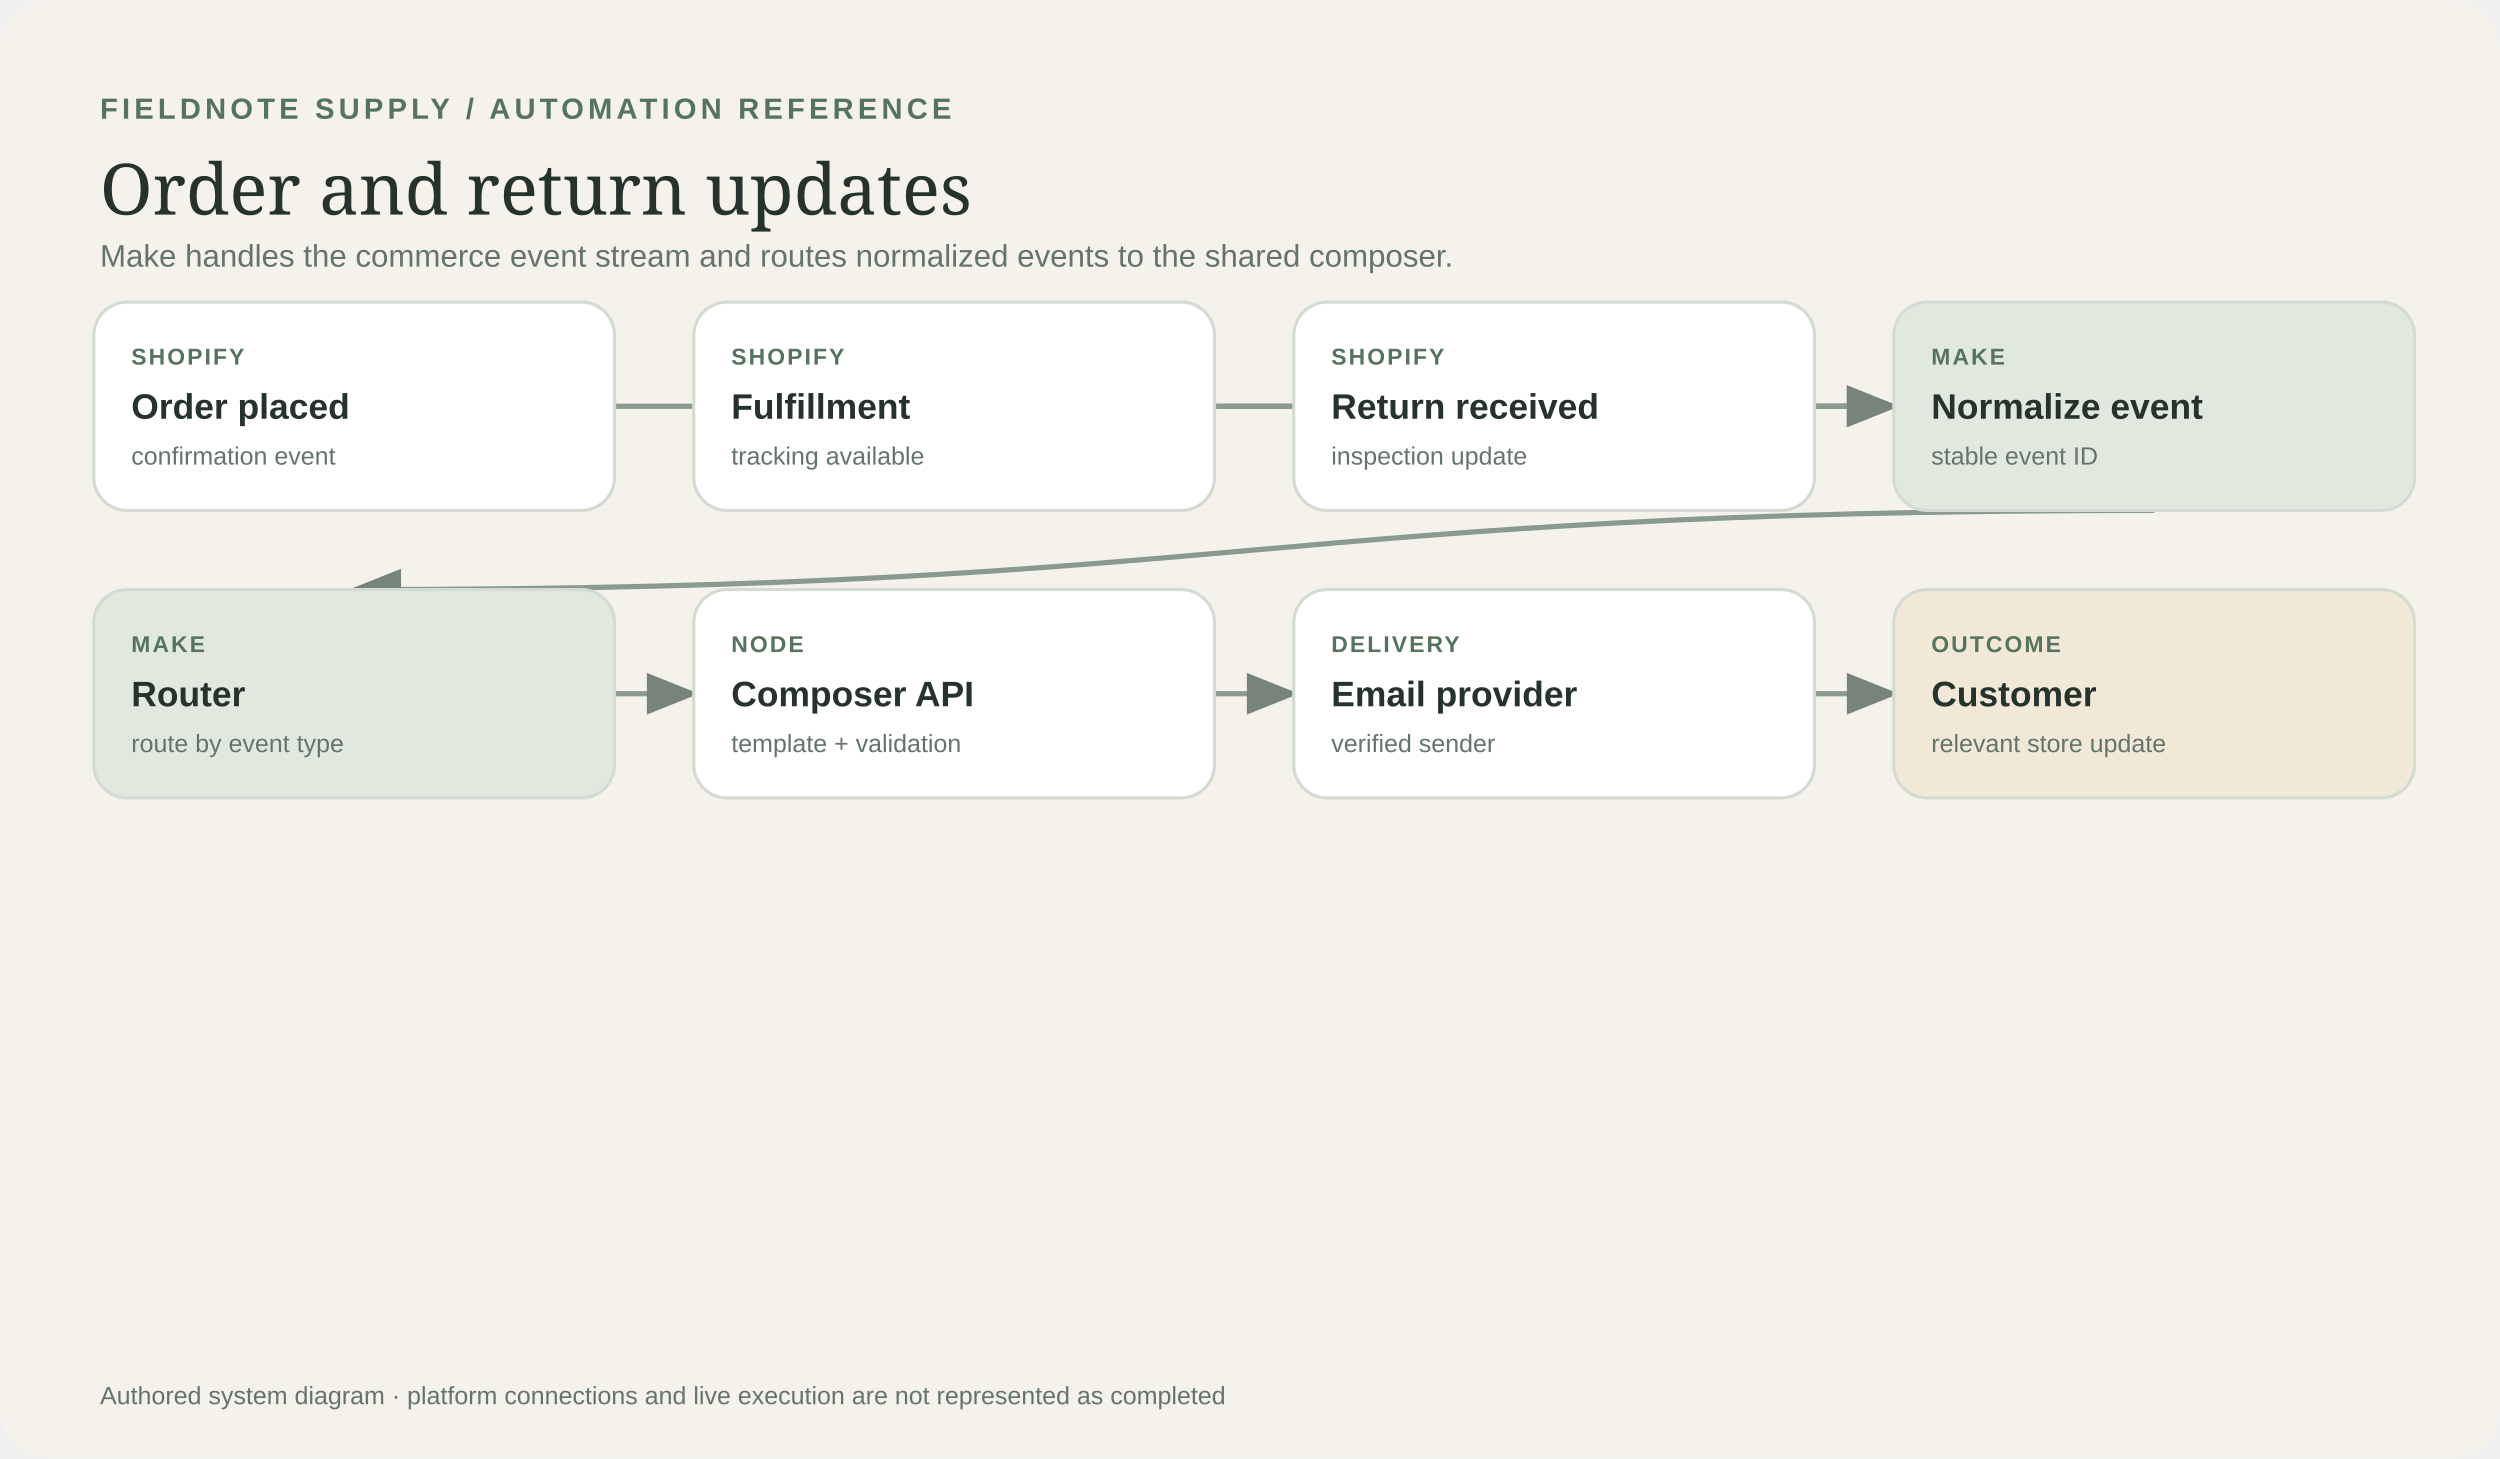
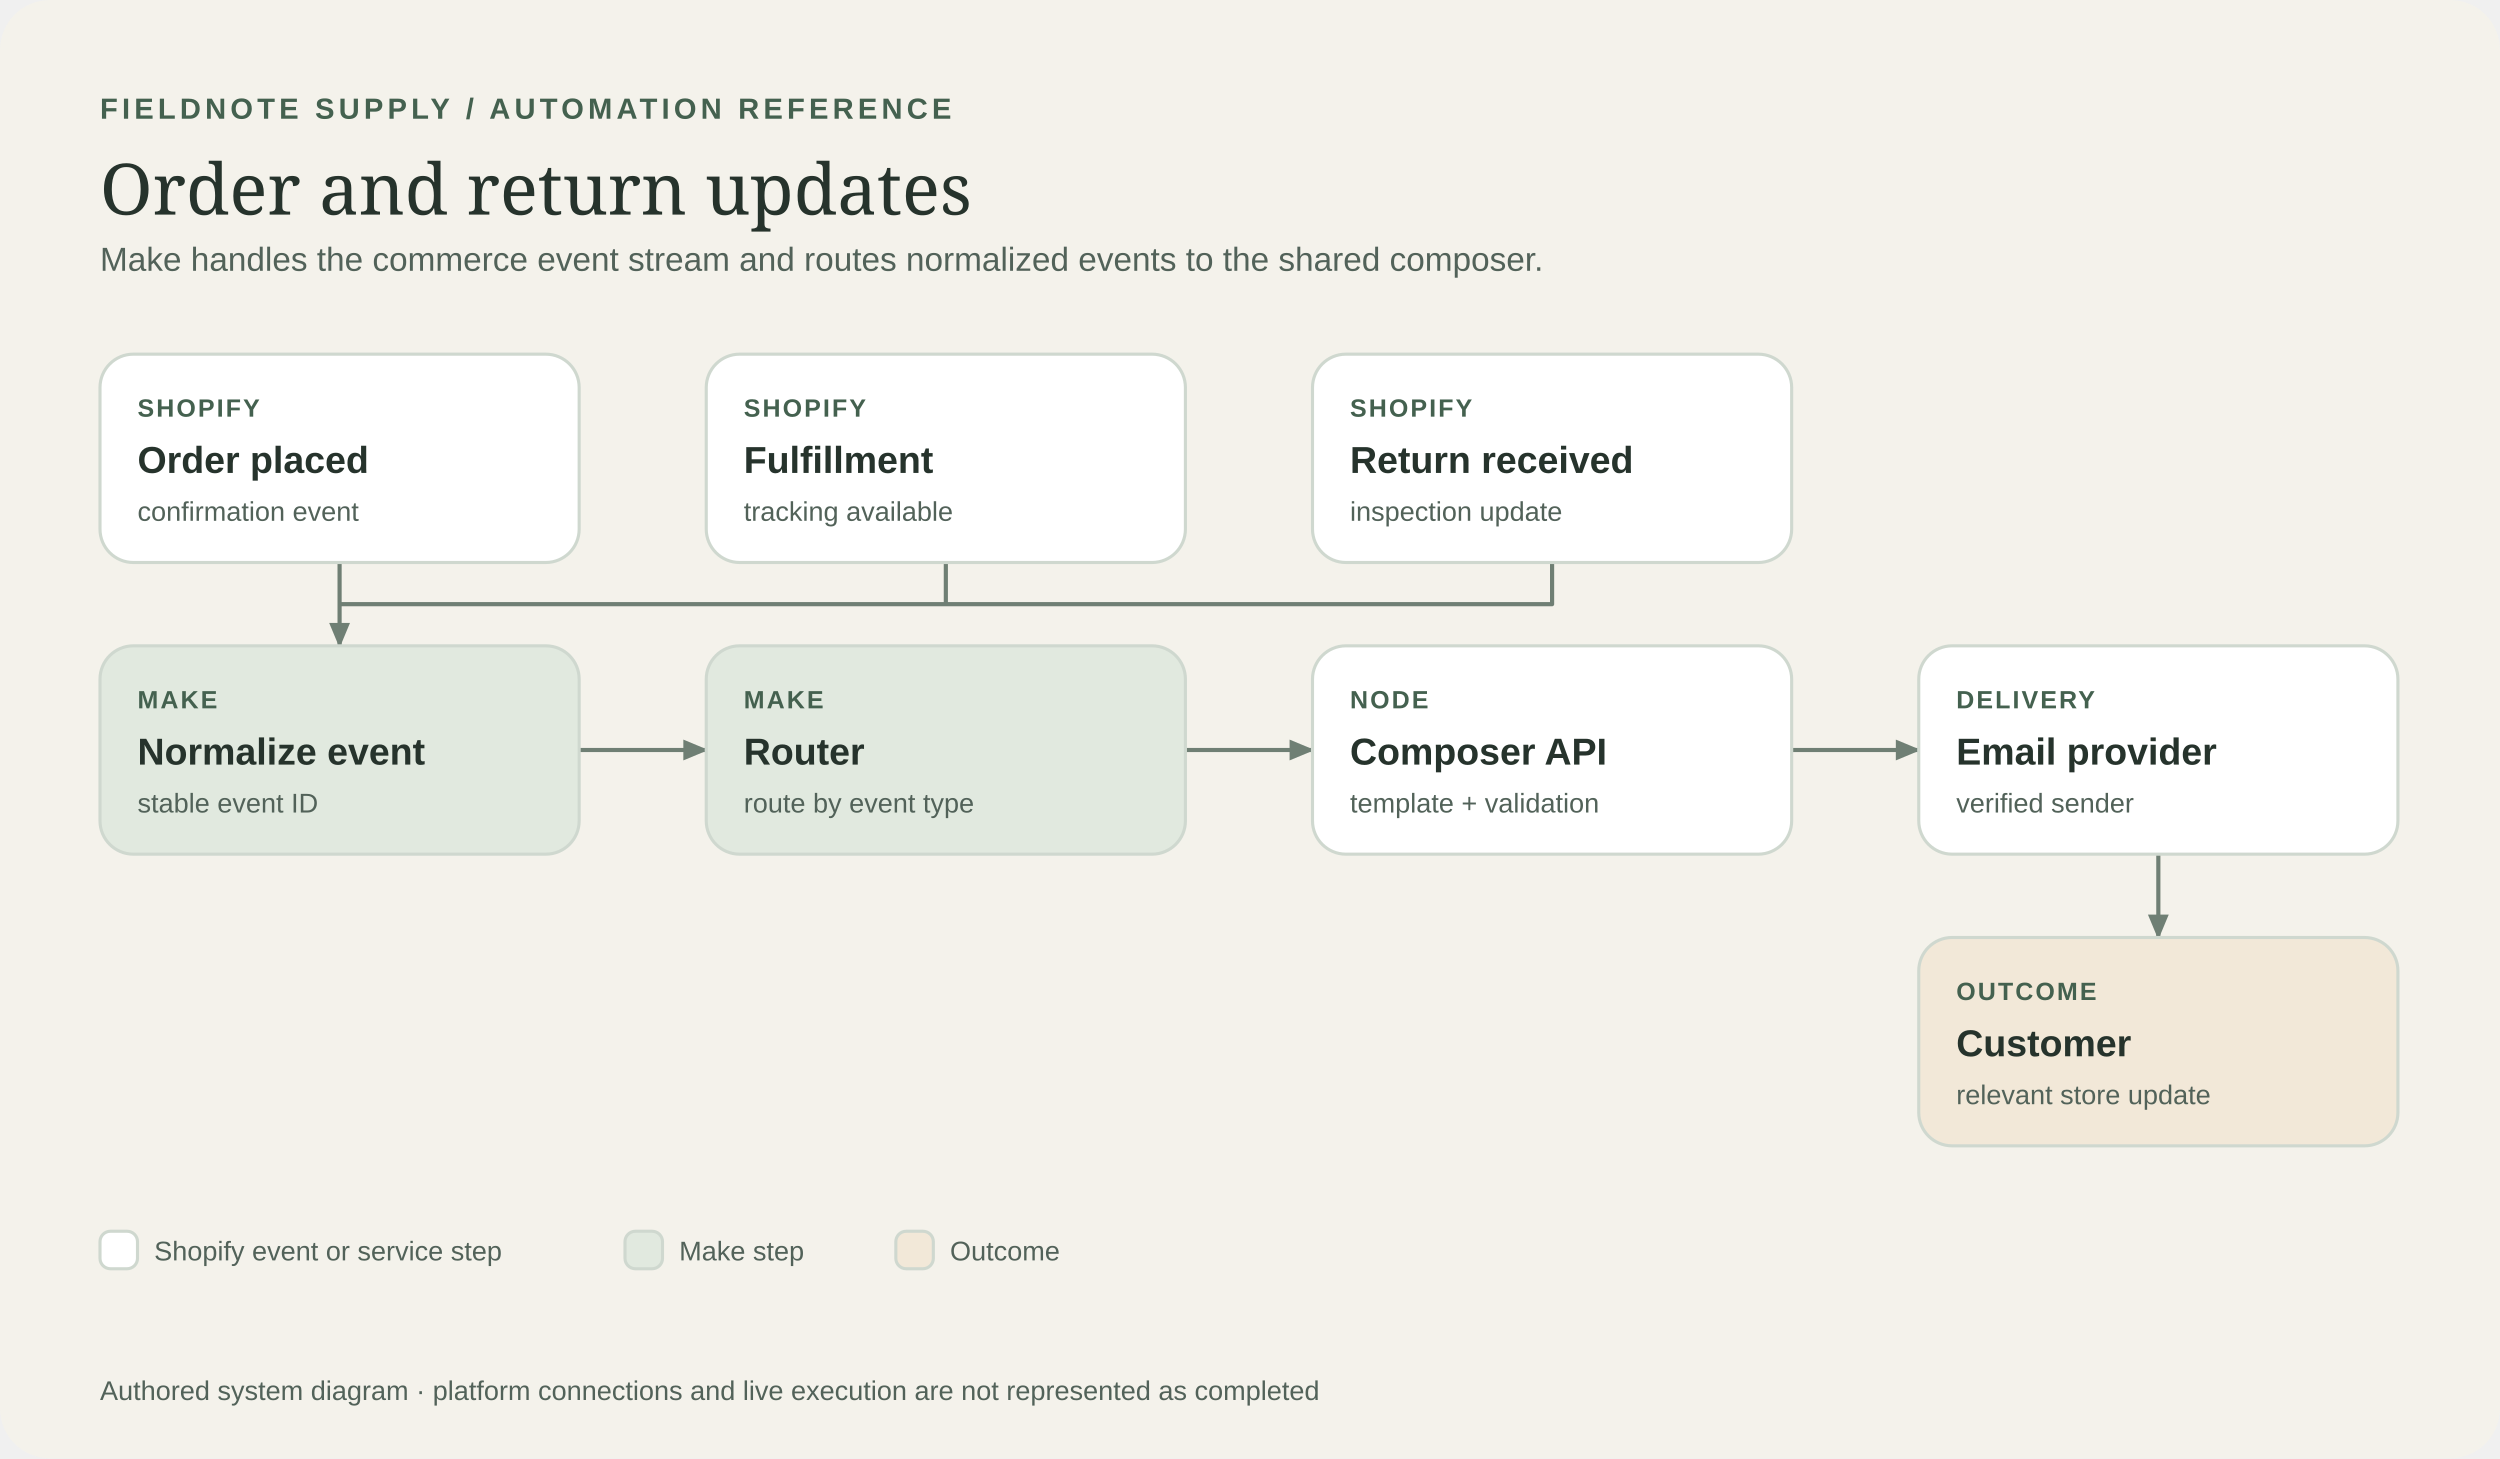
- <svg xmlns="http://www.w3.org/2000/svg" width="1200" height="700" viewBox="0 0 1200 700">
+ <svg xmlns="http://www.w3.org/2000/svg" width="1200" height="700" viewBox="0 0 1200 700" role="img" aria-labelledby="t d">
  <defs>
-     <marker id="arrow" markerWidth="10" markerHeight="8" refX="9" refY="4" orient="auto">
-       <path d="M0 0L10 4 0 8Z" fill="#76847a" />
+     <marker id="arrow" markerUnits="userSpaceOnUse" markerWidth="12" markerHeight="10" refX="11" refY="5" orient="auto">
+       <path d="M0 0L12 5 0 10Z" fill="#6f7f74" />
    </marker>
  </defs>
+   <style>
+ text{font-family:Arial,Helvetica,sans-serif}
+ .eyebrow{font-size:14px;font-weight:700;letter-spacing:2px;fill:#44614f}
+ .h1{font-family:Georgia,serif;font-size:34px;fill:#26332c}
+ .dek{font-size:16px;fill:#526259}
+ .lbl{font-size:12px;font-weight:700;letter-spacing:1px;fill:#44614f}
+ .ttl{font-size:18px;font-weight:700;fill:#26332c}
+ .sub{font-size:13px;fill:#526259}
+ .arr{fill:none;stroke:#6f7f74;stroke-width:2;stroke-linejoin:round}
+ .key{font-size:13px;fill:#526259}
+ .foot{font-size:13px;fill:#526259}
+ </style>
  <rect width="1200" height="700" rx="24" fill="#f4f2eb" />
-   <text x="48" y="57" font-family="Arial,sans-serif" font-size="14" font-weight="700" letter-spacing="2" fill="#55735f">FIELDNOTE SUPPLY  /  AUTOMATION REFERENCE</text>
-   <text x="48" y="103" font-family="Georgia,serif" font-size="34" fill="#26332c">Order and return updates</text>
-   <text x="48" y="128" font-family="Arial,sans-serif" font-size="15" fill="#64746a">Make handles the commerce event stream and routes normalized events to the shared composer.</text>
-   <path d="M295 195 C602 195,602 195,909 195" fill="none" stroke="#8a9a8e" stroke-width="2.5" marker-end="url(#arrow)" />
-   <path d="M583 195 C746 195,746 195,909 195" fill="none" stroke="#8a9a8e" stroke-width="2.5" marker-end="url(#arrow)" />
-   <path d="M871 195 C890 195,890 195,909 195" fill="none" stroke="#8a9a8e" stroke-width="2.5" marker-end="url(#arrow)" />
-   <path d="M1034 245 C602 245,602 283,170 283" fill="none" stroke="#8a9a8e" stroke-width="2.5" marker-end="url(#arrow)" />
-   <path d="M295 333 C314 333,314 333,333 333" fill="none" stroke="#8a9a8e" stroke-width="2.5" marker-end="url(#arrow)" />
-   <path d="M583 333 C602 333,602 333,621 333" fill="none" stroke="#8a9a8e" stroke-width="2.5" marker-end="url(#arrow)" />
-   <path d="M871 333 C890 333,890 333,909 333" fill="none" stroke="#8a9a8e" stroke-width="2.5" marker-end="url(#arrow)" />
-   <rect x="45" y="145" width="250" height="100" rx="16" fill="#fff" stroke="#d3dbd2" stroke-width="1.5" />
-   <text x="63" y="175" font-family="Arial,sans-serif" font-size="11" font-weight="700" letter-spacing="1" fill="#55735f">SHOPIFY</text>
-   <text x="63" y="201" font-family="Arial,sans-serif" font-size="17" font-weight="700" fill="#26332c">Order placed</text>
-   <text x="63" y="223" font-family="Arial,sans-serif" font-size="12" fill="#64746a">confirmation event</text>
-   <rect x="333" y="145" width="250" height="100" rx="16" fill="#fff" stroke="#d3dbd2" stroke-width="1.5" />
-   <text x="351" y="175" font-family="Arial,sans-serif" font-size="11" font-weight="700" letter-spacing="1" fill="#55735f">SHOPIFY</text>
-   <text x="351" y="201" font-family="Arial,sans-serif" font-size="17" font-weight="700" fill="#26332c">Fulfillment</text>
-   <text x="351" y="223" font-family="Arial,sans-serif" font-size="12" fill="#64746a">tracking available</text>
-   <rect x="621" y="145" width="250" height="100" rx="16" fill="#fff" stroke="#d3dbd2" stroke-width="1.5" />
-   <text x="639" y="175" font-family="Arial,sans-serif" font-size="11" font-weight="700" letter-spacing="1" fill="#55735f">SHOPIFY</text>
-   <text x="639" y="201" font-family="Arial,sans-serif" font-size="17" font-weight="700" fill="#26332c">Return received</text>
-   <text x="639" y="223" font-family="Arial,sans-serif" font-size="12" fill="#64746a">inspection update</text>
-   <rect x="909" y="145" width="250" height="100" rx="16" fill="#e1e9df" stroke="#d3dbd2" stroke-width="1.5" />
-   <text x="927" y="175" font-family="Arial,sans-serif" font-size="11" font-weight="700" letter-spacing="1" fill="#55735f">MAKE</text>
-   <text x="927" y="201" font-family="Arial,sans-serif" font-size="17" font-weight="700" fill="#26332c">Normalize event</text>
-   <text x="927" y="223" font-family="Arial,sans-serif" font-size="12" fill="#64746a">stable event ID</text>
-   <rect x="45" y="283" width="250" height="100" rx="16" fill="#e1e9df" stroke="#d3dbd2" stroke-width="1.5" />
-   <text x="63" y="313" font-family="Arial,sans-serif" font-size="11" font-weight="700" letter-spacing="1" fill="#55735f">MAKE</text>
-   <text x="63" y="339" font-family="Arial,sans-serif" font-size="17" font-weight="700" fill="#26332c">Router</text>
-   <text x="63" y="361" font-family="Arial,sans-serif" font-size="12" fill="#64746a">route by event type</text>
-   <rect x="333" y="283" width="250" height="100" rx="16" fill="#fff" stroke="#d3dbd2" stroke-width="1.5" />
-   <text x="351" y="313" font-family="Arial,sans-serif" font-size="11" font-weight="700" letter-spacing="1" fill="#55735f">NODE</text>
-   <text x="351" y="339" font-family="Arial,sans-serif" font-size="17" font-weight="700" fill="#26332c">Composer API</text>
-   <text x="351" y="361" font-family="Arial,sans-serif" font-size="12" fill="#64746a">template + validation</text>
-   <rect x="621" y="283" width="250" height="100" rx="16" fill="#fff" stroke="#d3dbd2" stroke-width="1.5" />
-   <text x="639" y="313" font-family="Arial,sans-serif" font-size="11" font-weight="700" letter-spacing="1" fill="#55735f">DELIVERY</text>
-   <text x="639" y="339" font-family="Arial,sans-serif" font-size="17" font-weight="700" fill="#26332c">Email provider</text>
-   <text x="639" y="361" font-family="Arial,sans-serif" font-size="12" fill="#64746a">verified sender</text>
-   <rect x="909" y="283" width="250" height="100" rx="16" fill="#f2e8d8" stroke="#d3dbd2" stroke-width="1.5" />
-   <text x="927" y="313" font-family="Arial,sans-serif" font-size="11" font-weight="700" letter-spacing="1" fill="#55735f">OUTCOME</text>
-   <text x="927" y="339" font-family="Arial,sans-serif" font-size="17" font-weight="700" fill="#26332c">Customer</text>
-   <text x="927" y="361" font-family="Arial,sans-serif" font-size="12" fill="#64746a">relevant store update</text>
-   <text x="48" y="674" font-family="Arial,sans-serif" font-size="12" fill="#64746a">Authored system diagram · platform connections and live execution are not represented as completed</text>
+   <text class="eyebrow" x="48" y="57">FIELDNOTE SUPPLY  /  AUTOMATION REFERENCE</text>
+   <text class="h1" x="48" y="103">Order and return updates</text>
+   <text class="dek" x="48" y="130">Make handles the commerce event stream and routes normalized events to the shared composer.</text>
+   <path class="arr" d="M745 270V290H163" />
+   <path class="arr" d="M454 270V290" />
+   <path class="arr" marker-end="url(#arrow)" d="M163 270V310" />
+   <path class="arr" marker-end="url(#arrow)" d="M569 360H630" />
+   <path class="arr" marker-end="url(#arrow)" d="M278 360H339" />
+   <path class="arr" marker-end="url(#arrow)" d="M860 360H921" />
+   <path class="arr" marker-end="url(#arrow)" d="M1036 410V450" />
+   <rect x="48" y="170" width="230" height="100" rx="16" fill="#ffffff" stroke="#cfd8cf" stroke-width="1.5" />
+   <text class="lbl" x="66" y="200">SHOPIFY</text>
+   <text class="ttl" x="66" y="227">Order placed</text>
+   <text class="sub" x="66" y="250">confirmation event</text>
+   <rect x="339" y="170" width="230" height="100" rx="16" fill="#ffffff" stroke="#cfd8cf" stroke-width="1.5" />
+   <text class="lbl" x="357" y="200">SHOPIFY</text>
+   <text class="ttl" x="357" y="227">Fulfillment</text>
+   <text class="sub" x="357" y="250">tracking available</text>
+   <rect x="630" y="170" width="230" height="100" rx="16" fill="#ffffff" stroke="#cfd8cf" stroke-width="1.5" />
+   <text class="lbl" x="648" y="200">SHOPIFY</text>
+   <text class="ttl" x="648" y="227">Return received</text>
+   <text class="sub" x="648" y="250">inspection update</text>
+   <rect x="48" y="310" width="230" height="100" rx="16" fill="#e1e9df" stroke="#cfd8cf" stroke-width="1.5" />
+   <text class="lbl" x="66" y="340">MAKE</text>
+   <text class="ttl" x="66" y="367">Normalize event</text>
+   <text class="sub" x="66" y="390">stable event ID</text>
+   <rect x="339" y="310" width="230" height="100" rx="16" fill="#e1e9df" stroke="#cfd8cf" stroke-width="1.5" />
+   <text class="lbl" x="357" y="340">MAKE</text>
+   <text class="ttl" x="357" y="367">Router</text>
+   <text class="sub" x="357" y="390">route by event type</text>
+   <rect x="630" y="310" width="230" height="100" rx="16" fill="#ffffff" stroke="#cfd8cf" stroke-width="1.5" />
+   <text class="lbl" x="648" y="340">NODE</text>
+   <text class="ttl" x="648" y="367">Composer API</text>
+   <text class="sub" x="648" y="390">template + validation</text>
+   <rect x="921" y="310" width="230" height="100" rx="16" fill="#ffffff" stroke="#cfd8cf" stroke-width="1.5" />
+   <text class="lbl" x="939" y="340">DELIVERY</text>
+   <text class="ttl" x="939" y="367">Email provider</text>
+   <text class="sub" x="939" y="390">verified sender</text>
+   <rect x="921" y="450" width="230" height="100" rx="16" fill="#f2e8d8" stroke="#cfd8cf" stroke-width="1.5" />
+   <text class="lbl" x="939" y="480">OUTCOME</text>
+   <text class="ttl" x="939" y="507">Customer</text>
+   <text class="sub" x="939" y="530">relevant store update</text>
+   <rect x="48" y="591" width="18" height="18" rx="5" fill="#ffffff" stroke="#cfd8cf" stroke-width="1.5" />
+   <text class="key" x="74" y="605">Shopify event or service step</text>
+   <rect x="300" y="591" width="18" height="18" rx="5" fill="#e1e9df" stroke="#cfd8cf" stroke-width="1.5" />
+   <text class="key" x="326" y="605">Make step</text>
+   <rect x="430" y="591" width="18" height="18" rx="5" fill="#f2e8d8" stroke="#cfd8cf" stroke-width="1.5" />
+   <text class="key" x="456" y="605">Outcome</text>
+   <text class="foot" x="48" y="672">Authored system diagram · platform connections and live execution are not represented as completed</text>
</svg>
